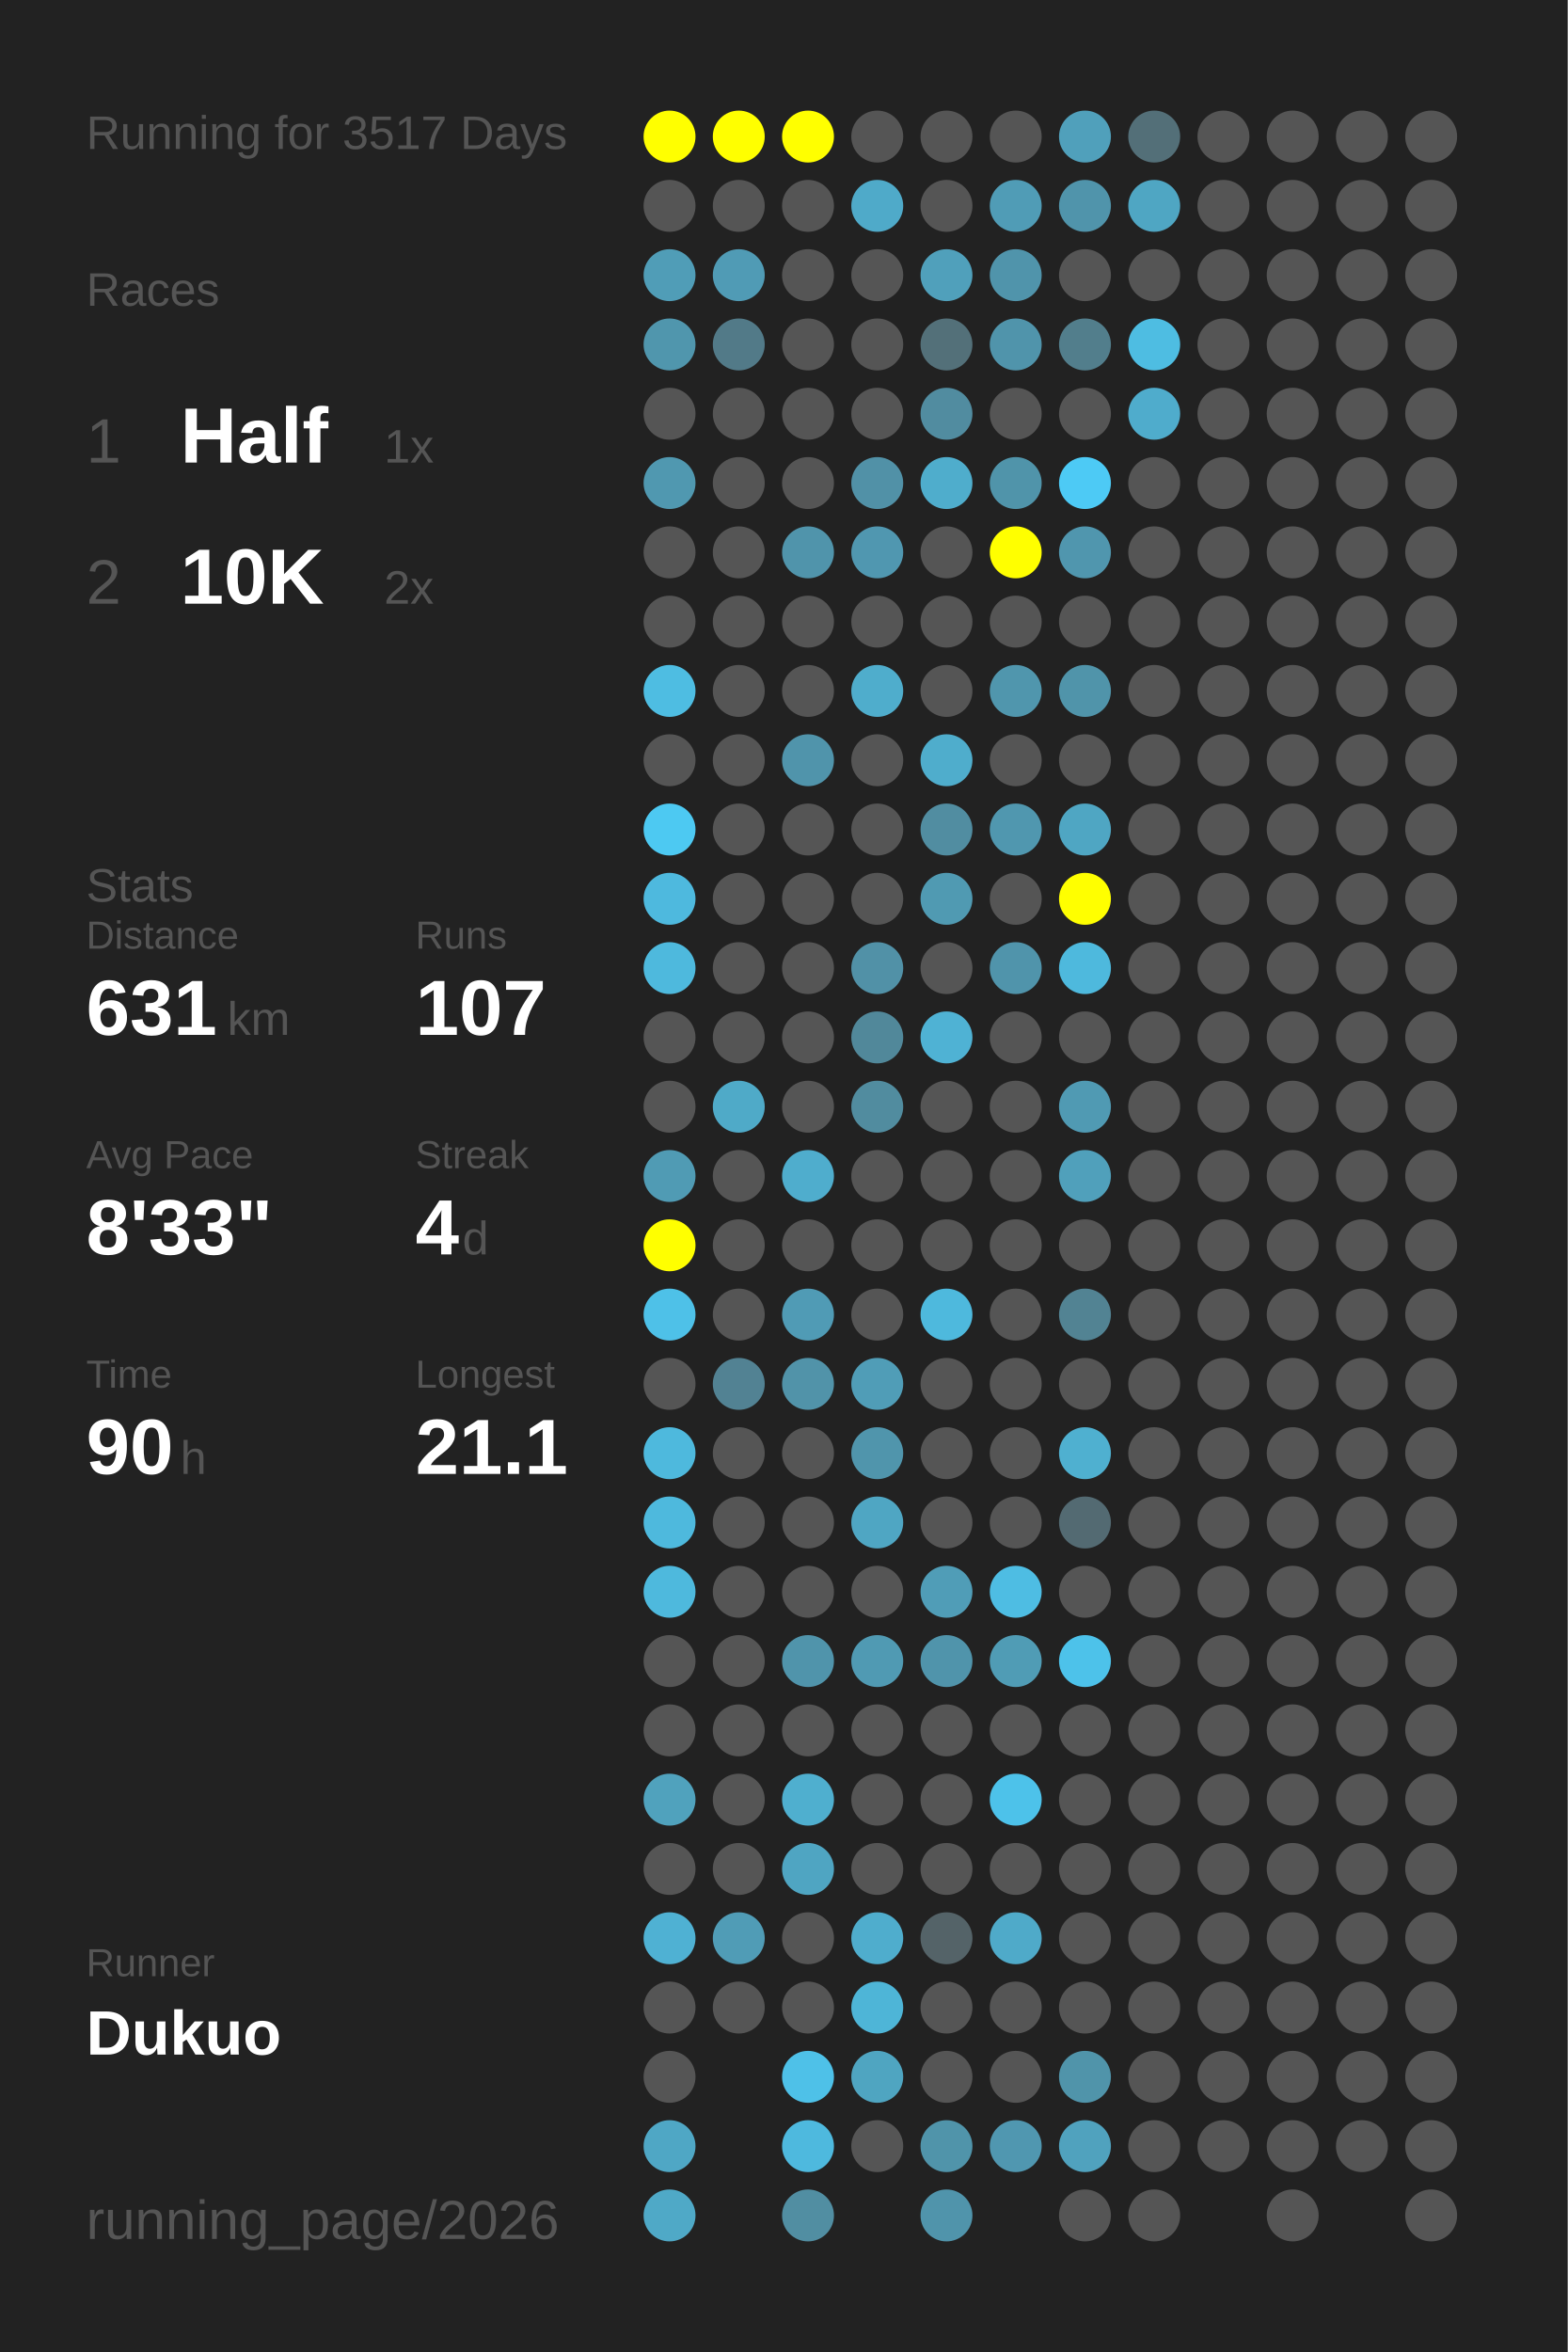
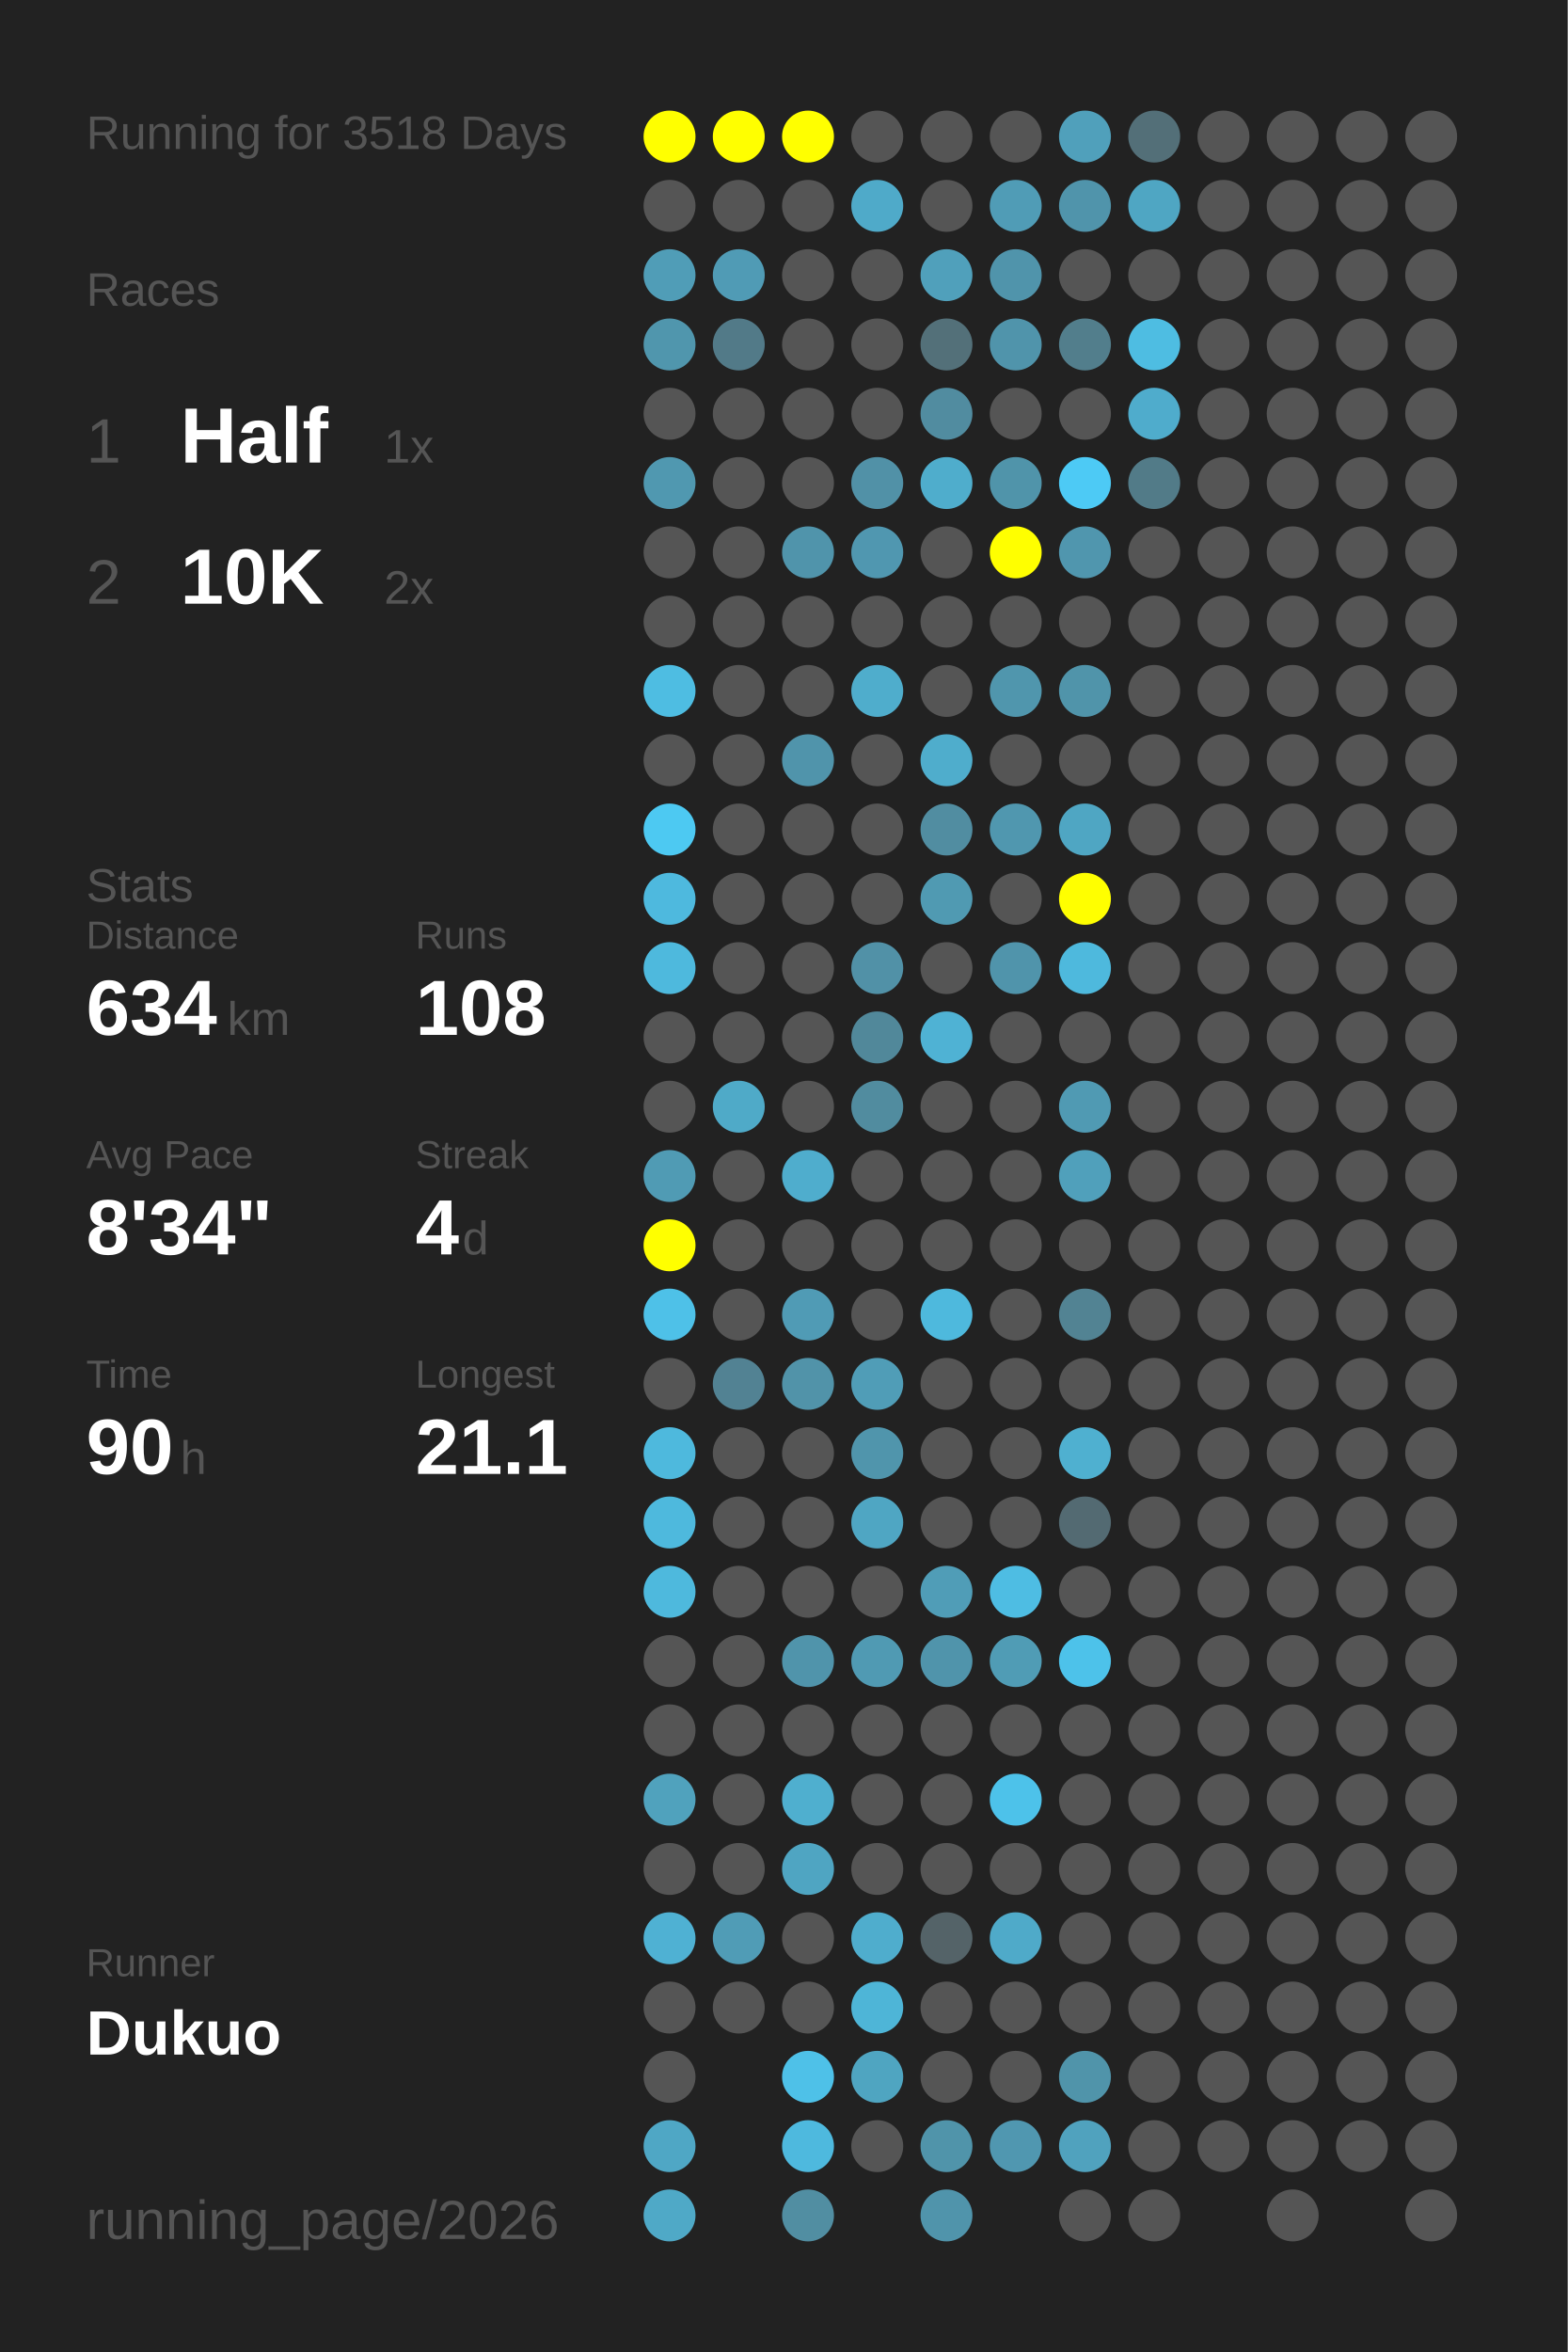
<svg xmlns="http://www.w3.org/2000/svg" baseProfile="full" height="300mm" version="1.1" viewBox="0,0,200,300" width="200mm">
  <defs />
  <rect fill="#222222" height="300" width="200" x="0" y="0" />
-   <text fill="#555555" style="font-size:6px; font-family:Arial;" x="11" y="19">Running for 3517 Days</text>
+   <text fill="#555555" style="font-size:6px; font-family:Arial;" x="11" y="19">Running for 3518 Days</text>
  <text fill="#555555" style="font-size:6px; font-family:Arial;" x="11" y="39">Races</text>
  <text fill="#555555" style="font-size:8px; font-family:Arial;" x="11" y="59">1</text>
  <text fill="#FFFFFF" style="font-size:10px; font-family:Arial; font-weight:bold;" x="23" y="59">Half</text>
  <text fill="#555555" style="font-size:6px; font-family:Arial;" x="49" y="59">1x</text>
  <text fill="#555555" style="font-size:8px; font-family:Arial;" x="11" y="77">2</text>
  <text fill="#FFFFFF" style="font-size:10px; font-family:Arial; font-weight:bold;" x="23" y="77">10K</text>
  <text fill="#555555" style="font-size:6px; font-family:Arial;" x="49" y="77">2x</text>
  <text fill="#555555" style="font-size:6px; font-family:Arial;" x="11" y="115">Stats</text>
  <text fill="#555555" style="font-size:5px; font-family:Arial;" x="11" y="121">Distance</text>
-   <text fill="#FFFFFF" style="font-size:10px; font-family:Arial; font-weight:bold;" x="11" y="132">631</text>
+   <text fill="#FFFFFF" style="font-size:10px; font-family:Arial; font-weight:bold;" x="11" y="132">634</text>
  <text fill="#555555" style="font-size:6px; font-family:Arial;" x="29" y="132">km</text>
  <text fill="#555555" style="font-size:5px; font-family:Arial;" x="53" y="121">Runs</text>
-   <text fill="#FFFFFF" style="font-size:10px; font-family:Arial; font-weight:bold;" x="53" y="132">107</text>
+   <text fill="#FFFFFF" style="font-size:10px; font-family:Arial; font-weight:bold;" x="53" y="132">108</text>
  <text fill="#555555" style="font-size:5px; font-family:Arial;" x="11" y="149">Avg Pace</text>
-   <text fill="#FFFFFF" style="font-size:10px; font-family:Arial; font-weight:bold;" x="11" y="160">8'33"</text>
+   <text fill="#FFFFFF" style="font-size:10px; font-family:Arial; font-weight:bold;" x="11" y="160">8'34"</text>
  <text fill="#555555" style="font-size:5px; font-family:Arial;" x="53" y="149">Streak</text>
  <text fill="#FFFFFF" style="font-size:10px; font-family:Arial; font-weight:bold;" x="53" y="160">4</text>
  <text fill="#555555" style="font-size:6px; font-family:Arial;" x="59" y="160">d</text>
  <text fill="#555555" style="font-size:5px; font-family:Arial;" x="11" y="177">Time</text>
  <text fill="#FFFFFF" style="font-size:10px; font-family:Arial; font-weight:bold;" x="11" y="188">90</text>
  <text fill="#555555" style="font-size:6px; font-family:Arial;" x="23" y="188">h</text>
  <text fill="#555555" style="font-size:5px; font-family:Arial;" x="53" y="177">Longest</text>
  <text fill="#FFFFFF" style="font-size:10px; font-family:Arial; font-weight:bold;" x="53" y="188">21.1</text>
  <text fill="#555555" style="font-size:5px; font-family:Arial;" x="11" y="252.065">Runner</text>
  <text fill="#FFFFFF" style="font-size:8px; font-family:Arial; font-weight:bold;" x="11" y="262.065">Dukuo</text>
  <text fill="#555555" style="font-size:7px; font-family:Arial;" x="11" y="285.581">running_page/2026</text>
  <circle cx="85.417" cy="17.419" fill="#FFFF00" r="3.312" />
  <circle cx="85.417" cy="26.258" fill="#555555" r="3.312" />
  <circle cx="85.417" cy="35.097" fill="#509db7" r="3.312" />
  <circle cx="85.417" cy="43.935" fill="#5096ad" r="3.312" />
  <circle cx="85.417" cy="52.774" fill="#555555" r="3.312" />
  <circle cx="85.417" cy="61.613" fill="#5098b0" r="3.312" />
  <circle cx="85.417" cy="70.452" fill="#555555" r="3.312" />
  <circle cx="85.417" cy="79.29" fill="#555555" r="3.312" />
  <circle cx="85.417" cy="88.129" fill="#4ebde2" r="3.312" />
  <circle cx="85.417" cy="96.968" fill="#555555" r="3.312" />
  <circle cx="85.417" cy="105.806" fill="#4dc9f2" r="3.312" />
  <circle cx="85.417" cy="114.645" fill="#4eb9de" r="3.312" />
  <circle cx="85.417" cy="123.484" fill="#4eb9dd" r="3.312" />
  <circle cx="85.417" cy="132.323" fill="#555555" r="3.312" />
  <circle cx="85.417" cy="141.161" fill="#555555" r="3.312" />
  <circle cx="85.417" cy="150" fill="#509bb4" r="3.312" />
  <circle cx="85.417" cy="158.839" fill="#FFFF00" r="3.312" />
  <circle cx="85.417" cy="167.677" fill="#4ec1e8" r="3.312" />
  <circle cx="85.417" cy="176.516" fill="#555555" r="3.312" />
  <circle cx="85.417" cy="185.355" fill="#4eb9dd" r="3.312" />
  <circle cx="85.417" cy="194.194" fill="#4eb9dd" r="3.312" />
  <circle cx="85.417" cy="203.032" fill="#4eb9dd" r="3.312" />
  <circle cx="85.417" cy="211.871" fill="#555555" r="3.312" />
  <circle cx="85.417" cy="220.71" fill="#555555" r="3.312" />
  <circle cx="85.417" cy="229.548" fill="#50a2bd" r="3.312" />
  <circle cx="85.417" cy="238.387" fill="#555555" r="3.312" />
  <circle cx="85.417" cy="247.226" fill="#4fb1d3" r="3.312" />
  <circle cx="85.417" cy="256.065" fill="#555555" r="3.312" />
  <circle cx="85.417" cy="264.903" fill="#555555" r="3.312" />
  <circle cx="85.417" cy="273.742" fill="#4fa7c5" r="3.312" />
  <circle cx="85.417" cy="282.581" fill="#4fa9c7" r="3.312" />
  <circle cx="94.25" cy="17.419" fill="#FFFF00" r="3.312" />
  <circle cx="94.25" cy="26.258" fill="#555555" r="3.312" />
  <circle cx="94.25" cy="35.097" fill="#509bb5" r="3.312" />
  <circle cx="94.25" cy="43.935" fill="#527a88" r="3.312" />
  <circle cx="94.25" cy="52.774" fill="#555555" r="3.312" />
  <circle cx="94.25" cy="61.613" fill="#555555" r="3.312" />
  <circle cx="94.25" cy="70.452" fill="#555555" r="3.312" />
  <circle cx="94.25" cy="79.29" fill="#555555" r="3.312" />
  <circle cx="94.25" cy="88.129" fill="#555555" r="3.312" />
  <circle cx="94.25" cy="96.968" fill="#555555" r="3.312" />
  <circle cx="94.25" cy="105.806" fill="#555555" r="3.312" />
  <circle cx="94.25" cy="114.645" fill="#555555" r="3.312" />
  <circle cx="94.25" cy="123.484" fill="#555555" r="3.312" />
  <circle cx="94.25" cy="132.323" fill="#555555" r="3.312" />
  <circle cx="94.25" cy="141.161" fill="#4faac8" r="3.312" />
  <circle cx="94.25" cy="150" fill="#555555" r="3.312" />
  <circle cx="94.25" cy="158.839" fill="#555555" r="3.312" />
  <circle cx="94.25" cy="167.677" fill="#555555" r="3.312" />
  <circle cx="94.25" cy="176.516" fill="#528293" r="3.312" />
  <circle cx="94.25" cy="185.355" fill="#555555" r="3.312" />
  <circle cx="94.25" cy="194.194" fill="#555555" r="3.312" />
  <circle cx="94.25" cy="203.032" fill="#555555" r="3.312" />
  <circle cx="94.25" cy="211.871" fill="#555555" r="3.312" />
  <circle cx="94.25" cy="220.71" fill="#555555" r="3.312" />
  <circle cx="94.25" cy="229.548" fill="#555555" r="3.312" />
  <circle cx="94.25" cy="238.387" fill="#555555" r="3.312" />
  <circle cx="94.25" cy="247.226" fill="#509cb6" r="3.312" />
  <circle cx="94.25" cy="256.065" fill="#555555" r="3.312" />
  <circle cx="103.083" cy="17.419" fill="#FFFF00" r="3.312" />
  <circle cx="103.083" cy="26.258" fill="#555555" r="3.312" />
  <circle cx="103.083" cy="35.097" fill="#555555" r="3.312" />
  <circle cx="103.083" cy="43.935" fill="#555555" r="3.312" />
  <circle cx="103.083" cy="52.774" fill="#555555" r="3.312" />
  <circle cx="103.083" cy="61.613" fill="#555555" r="3.312" />
  <circle cx="103.083" cy="70.452" fill="#5094ab" r="3.312" />
  <circle cx="103.083" cy="79.29" fill="#555555" r="3.312" />
  <circle cx="103.083" cy="88.129" fill="#555555" r="3.312" />
  <circle cx="103.083" cy="96.968" fill="#5094ab" r="3.312" />
  <circle cx="103.083" cy="105.806" fill="#555555" r="3.312" />
  <circle cx="103.083" cy="114.645" fill="#555555" r="3.312" />
  <circle cx="103.083" cy="123.484" fill="#555555" r="3.312" />
  <circle cx="103.083" cy="132.323" fill="#555555" r="3.312" />
  <circle cx="103.083" cy="141.161" fill="#555555" r="3.312" />
  <circle cx="103.083" cy="150" fill="#4fadcd" r="3.312" />
  <circle cx="103.083" cy="158.839" fill="#555555" r="3.312" />
  <circle cx="103.083" cy="167.677" fill="#509bb5" r="3.312" />
  <circle cx="103.083" cy="176.516" fill="#5193a9" r="3.312" />
  <circle cx="103.083" cy="185.355" fill="#555555" r="3.312" />
  <circle cx="103.083" cy="194.194" fill="#555555" r="3.312" />
  <circle cx="103.083" cy="203.032" fill="#555555" r="3.312" />
  <circle cx="103.083" cy="211.871" fill="#5094ab" r="3.312" />
  <circle cx="103.083" cy="220.71" fill="#555555" r="3.312" />
  <circle cx="103.083" cy="229.548" fill="#4fafcf" r="3.312" />
  <circle cx="103.083" cy="238.387" fill="#4fa5c2" r="3.312" />
  <circle cx="103.083" cy="247.226" fill="#555555" r="3.312" />
  <circle cx="103.083" cy="256.065" fill="#555555" r="3.312" />
  <circle cx="103.083" cy="264.903" fill="#4ec1e8" r="3.312" />
  <circle cx="103.083" cy="273.742" fill="#4eb9de" r="3.312" />
  <circle cx="103.083" cy="282.581" fill="#518ea2" r="3.312" />
  <circle cx="111.917" cy="17.419" fill="#555555" r="3.312" />
  <circle cx="111.917" cy="26.258" fill="#4faac9" r="3.312" />
  <circle cx="111.917" cy="35.097" fill="#555555" r="3.312" />
  <circle cx="111.917" cy="43.935" fill="#555555" r="3.312" />
  <circle cx="111.917" cy="52.774" fill="#555555" r="3.312" />
  <circle cx="111.917" cy="61.613" fill="#5191a7" r="3.312" />
  <circle cx="111.917" cy="70.452" fill="#5097b0" r="3.312" />
  <circle cx="111.917" cy="79.29" fill="#555555" r="3.312" />
  <circle cx="111.917" cy="88.129" fill="#4fadcc" r="3.312" />
  <circle cx="111.917" cy="96.968" fill="#555555" r="3.312" />
  <circle cx="111.917" cy="105.806" fill="#555555" r="3.312" />
  <circle cx="111.917" cy="114.645" fill="#555555" r="3.312" />
  <circle cx="111.917" cy="123.484" fill="#5191a7" r="3.312" />
  <circle cx="111.917" cy="132.323" fill="#51889a" r="3.312" />
  <circle cx="111.917" cy="141.161" fill="#518c9f" r="3.312" />
  <circle cx="111.917" cy="150" fill="#555555" r="3.312" />
  <circle cx="111.917" cy="158.839" fill="#555555" r="3.312" />
  <circle cx="111.917" cy="167.677" fill="#555555" r="3.312" />
  <circle cx="111.917" cy="176.516" fill="#509db7" r="3.312" />
  <circle cx="111.917" cy="185.355" fill="#5095ac" r="3.312" />
  <circle cx="111.917" cy="194.194" fill="#4fa6c3" r="3.312" />
  <circle cx="111.917" cy="203.032" fill="#555555" r="3.312" />
  <circle cx="111.917" cy="211.871" fill="#509ab3" r="3.312" />
  <circle cx="111.917" cy="220.71" fill="#555555" r="3.312" />
  <circle cx="111.917" cy="229.548" fill="#555555" r="3.312" />
  <circle cx="111.917" cy="238.387" fill="#555555" r="3.312" />
  <circle cx="111.917" cy="247.226" fill="#4fadcd" r="3.312" />
  <circle cx="111.917" cy="256.065" fill="#4eb5d7" r="3.312" />
  <circle cx="111.917" cy="264.903" fill="#4fa5c1" r="3.312" />
  <circle cx="111.917" cy="273.742" fill="#555555" r="3.312" />
  <circle cx="120.75" cy="17.419" fill="#555555" r="3.312" />
  <circle cx="120.75" cy="26.258" fill="#555555" r="3.312" />
  <circle cx="120.75" cy="35.097" fill="#50a0bb" r="3.312" />
  <circle cx="120.75" cy="43.935" fill="#537079" r="3.312" />
  <circle cx="120.75" cy="52.774" fill="#518ca0" r="3.312" />
  <circle cx="120.75" cy="61.613" fill="#4fadcc" r="3.312" />
  <circle cx="120.75" cy="70.452" fill="#555555" r="3.312" />
  <circle cx="120.75" cy="79.29" fill="#555555" r="3.312" />
  <circle cx="120.75" cy="88.129" fill="#555555" r="3.312" />
  <circle cx="120.75" cy="96.968" fill="#4fadcc" r="3.312" />
  <circle cx="120.75" cy="105.806" fill="#518da1" r="3.312" />
  <circle cx="120.75" cy="114.645" fill="#509ab2" r="3.312" />
  <circle cx="120.75" cy="123.484" fill="#555555" r="3.312" />
  <circle cx="120.75" cy="132.323" fill="#4fb2d4" r="3.312" />
  <circle cx="120.75" cy="141.161" fill="#555555" r="3.312" />
  <circle cx="120.75" cy="150" fill="#555555" r="3.312" />
  <circle cx="120.75" cy="158.839" fill="#555555" r="3.312" />
  <circle cx="120.75" cy="167.677" fill="#4eb9dd" r="3.312" />
  <circle cx="120.75" cy="176.516" fill="#555555" r="3.312" />
  <circle cx="120.75" cy="185.355" fill="#555555" r="3.312" />
  <circle cx="120.75" cy="194.194" fill="#555555" r="3.312" />
  <circle cx="120.75" cy="203.032" fill="#509db7" r="3.312" />
  <circle cx="120.75" cy="211.871" fill="#5094ab" r="3.312" />
  <circle cx="120.75" cy="220.71" fill="#555555" r="3.312" />
  <circle cx="120.75" cy="229.548" fill="#555555" r="3.312" />
  <circle cx="120.75" cy="238.387" fill="#555555" r="3.312" />
  <circle cx="120.75" cy="247.226" fill="#546368" r="3.312" />
  <circle cx="120.75" cy="256.065" fill="#555555" r="3.312" />
  <circle cx="120.75" cy="264.903" fill="#555555" r="3.312" />
  <circle cx="120.75" cy="273.742" fill="#5094aa" r="3.312" />
  <circle cx="120.75" cy="282.581" fill="#5094ab" r="3.312" />
  <circle cx="129.583" cy="17.419" fill="#555555" r="3.312" />
  <circle cx="129.583" cy="26.258" fill="#509cb6" r="3.312" />
  <circle cx="129.583" cy="35.097" fill="#5094ab" r="3.312" />
  <circle cx="129.583" cy="43.935" fill="#5094ab" r="3.312" />
  <circle cx="129.583" cy="52.774" fill="#555555" r="3.312" />
  <circle cx="129.583" cy="61.613" fill="#5094aa" r="3.312" />
  <circle cx="129.583" cy="70.452" fill="#FFFF00" r="3.312" />
  <circle cx="129.583" cy="79.29" fill="#555555" r="3.312" />
  <circle cx="129.583" cy="88.129" fill="#5096ad" r="3.312" />
  <circle cx="129.583" cy="96.968" fill="#555555" r="3.312" />
  <circle cx="129.583" cy="105.806" fill="#5097af" r="3.312" />
  <circle cx="129.583" cy="114.645" fill="#555555" r="3.312" />
  <circle cx="129.583" cy="123.484" fill="#5094ab" r="3.312" />
  <circle cx="129.583" cy="132.323" fill="#555555" r="3.312" />
  <circle cx="129.583" cy="141.161" fill="#555555" r="3.312" />
  <circle cx="129.583" cy="150" fill="#555555" r="3.312" />
  <circle cx="129.583" cy="158.839" fill="#555555" r="3.312" />
  <circle cx="129.583" cy="167.677" fill="#555555" r="3.312" />
  <circle cx="129.583" cy="176.516" fill="#555555" r="3.312" />
  <circle cx="129.583" cy="185.355" fill="#555555" r="3.312" />
  <circle cx="129.583" cy="194.194" fill="#555555" r="3.312" />
  <circle cx="129.583" cy="203.032" fill="#4ebde3" r="3.312" />
  <circle cx="129.583" cy="211.871" fill="#509cb5" r="3.312" />
  <circle cx="129.583" cy="220.71" fill="#555555" r="3.312" />
  <circle cx="129.583" cy="229.548" fill="#4dc2ea" r="3.312" />
  <circle cx="129.583" cy="238.387" fill="#555555" r="3.312" />
  <circle cx="129.583" cy="247.226" fill="#4faac9" r="3.312" />
  <circle cx="129.583" cy="256.065" fill="#555555" r="3.312" />
  <circle cx="129.583" cy="264.903" fill="#555555" r="3.312" />
  <circle cx="129.583" cy="273.742" fill="#5097b0" r="3.312" />
  <circle cx="138.417" cy="17.419" fill="#50a0bb" r="3.312" />
  <circle cx="138.417" cy="26.258" fill="#5094ab" r="3.312" />
  <circle cx="138.417" cy="35.097" fill="#555555" r="3.312" />
  <circle cx="138.417" cy="43.935" fill="#527e8c" r="3.312" />
  <circle cx="138.417" cy="52.774" fill="#555555" r="3.312" />
  <circle cx="138.417" cy="61.613" fill="#4dcaf5" r="3.312" />
  <circle cx="138.417" cy="70.452" fill="#5096ae" r="3.312" />
  <circle cx="138.417" cy="79.29" fill="#555555" r="3.312" />
  <circle cx="138.417" cy="88.129" fill="#5094aa" r="3.312" />
  <circle cx="138.417" cy="96.968" fill="#555555" r="3.312" />
  <circle cx="138.417" cy="105.806" fill="#4fa6c3" r="3.312" />
  <circle cx="138.417" cy="114.645" fill="#FFFF00" r="3.312" />
  <circle cx="138.417" cy="123.484" fill="#4eb9dd" r="3.312" />
  <circle cx="138.417" cy="132.323" fill="#555555" r="3.312" />
  <circle cx="138.417" cy="141.161" fill="#509ab3" r="3.312" />
  <circle cx="138.417" cy="150" fill="#50a0bb" r="3.312" />
  <circle cx="138.417" cy="158.839" fill="#555555" r="3.312" />
  <circle cx="138.417" cy="167.677" fill="#528393" r="3.312" />
  <circle cx="138.417" cy="176.516" fill="#555555" r="3.312" />
  <circle cx="138.417" cy="185.355" fill="#4fb0d0" r="3.312" />
  <circle cx="138.417" cy="194.194" fill="#536a72" r="3.312" />
  <circle cx="138.417" cy="203.032" fill="#555555" r="3.312" />
  <circle cx="138.417" cy="211.871" fill="#4dc2ea" r="3.312" />
  <circle cx="138.417" cy="220.71" fill="#555555" r="3.312" />
  <circle cx="138.417" cy="229.548" fill="#555555" r="3.312" />
  <circle cx="138.417" cy="238.387" fill="#555555" r="3.312" />
  <circle cx="138.417" cy="247.226" fill="#555555" r="3.312" />
  <circle cx="138.417" cy="256.065" fill="#555555" r="3.312" />
  <circle cx="138.417" cy="264.903" fill="#5094aa" r="3.312" />
  <circle cx="138.417" cy="273.742" fill="#50a2be" r="3.312" />
  <circle cx="138.417" cy="282.581" fill="#555555" r="3.312" />
  <circle cx="147.25" cy="17.419" fill="#536f78" r="3.312" />
  <circle cx="147.25" cy="26.258" fill="#4fa6c3" r="3.312" />
  <circle cx="147.25" cy="35.097" fill="#555555" r="3.312" />
  <circle cx="147.25" cy="43.935" fill="#4ebde2" r="3.312" />
  <circle cx="147.25" cy="52.774" fill="#4faccc" r="3.312" />
-   <circle cx="147.25" cy="61.613" fill="#555555" r="3.312" />
+   <circle cx="147.25" cy="61.613" fill="#527b88" r="3.312" />
  <circle cx="147.25" cy="70.452" fill="#555555" r="3.312" />
  <circle cx="147.25" cy="79.29" fill="#555555" r="3.312" />
  <circle cx="147.25" cy="88.129" fill="#555555" r="3.312" />
  <circle cx="147.25" cy="96.968" fill="#555555" r="3.312" />
  <circle cx="147.25" cy="105.806" fill="#555555" r="3.312" />
  <circle cx="147.25" cy="114.645" fill="#555555" r="3.312" />
  <circle cx="147.25" cy="123.484" fill="#555555" r="3.312" />
  <circle cx="147.25" cy="132.323" fill="#555555" r="3.312" />
  <circle cx="147.25" cy="141.161" fill="#555555" r="3.312" />
  <circle cx="147.25" cy="150" fill="#555555" r="3.312" />
  <circle cx="147.25" cy="158.839" fill="#555555" r="3.312" />
  <circle cx="147.25" cy="167.677" fill="#555555" r="3.312" />
  <circle cx="147.25" cy="176.516" fill="#555555" r="3.312" />
  <circle cx="147.25" cy="185.355" fill="#555555" r="3.312" />
  <circle cx="147.25" cy="194.194" fill="#555555" r="3.312" />
  <circle cx="147.25" cy="203.032" fill="#555555" r="3.312" />
  <circle cx="147.25" cy="211.871" fill="#555555" r="3.312" />
  <circle cx="147.25" cy="220.71" fill="#555555" r="3.312" />
  <circle cx="147.25" cy="229.548" fill="#555555" r="3.312" />
  <circle cx="147.25" cy="238.387" fill="#555555" r="3.312" />
  <circle cx="147.25" cy="247.226" fill="#555555" r="3.312" />
  <circle cx="147.25" cy="256.065" fill="#555555" r="3.312" />
  <circle cx="147.25" cy="264.903" fill="#555555" r="3.312" />
  <circle cx="147.25" cy="273.742" fill="#555555" r="3.312" />
  <circle cx="147.25" cy="282.581" fill="#555555" r="3.312" />
  <circle cx="156.083" cy="17.419" fill="#555555" r="3.312" />
  <circle cx="156.083" cy="26.258" fill="#555555" r="3.312" />
  <circle cx="156.083" cy="35.097" fill="#555555" r="3.312" />
  <circle cx="156.083" cy="43.935" fill="#555555" r="3.312" />
  <circle cx="156.083" cy="52.774" fill="#555555" r="3.312" />
  <circle cx="156.083" cy="61.613" fill="#555555" r="3.312" />
  <circle cx="156.083" cy="70.452" fill="#555555" r="3.312" />
  <circle cx="156.083" cy="79.29" fill="#555555" r="3.312" />
  <circle cx="156.083" cy="88.129" fill="#555555" r="3.312" />
  <circle cx="156.083" cy="96.968" fill="#555555" r="3.312" />
  <circle cx="156.083" cy="105.806" fill="#555555" r="3.312" />
  <circle cx="156.083" cy="114.645" fill="#555555" r="3.312" />
  <circle cx="156.083" cy="123.484" fill="#555555" r="3.312" />
  <circle cx="156.083" cy="132.323" fill="#555555" r="3.312" />
  <circle cx="156.083" cy="141.161" fill="#555555" r="3.312" />
  <circle cx="156.083" cy="150" fill="#555555" r="3.312" />
  <circle cx="156.083" cy="158.839" fill="#555555" r="3.312" />
  <circle cx="156.083" cy="167.677" fill="#555555" r="3.312" />
  <circle cx="156.083" cy="176.516" fill="#555555" r="3.312" />
  <circle cx="156.083" cy="185.355" fill="#555555" r="3.312" />
  <circle cx="156.083" cy="194.194" fill="#555555" r="3.312" />
  <circle cx="156.083" cy="203.032" fill="#555555" r="3.312" />
  <circle cx="156.083" cy="211.871" fill="#555555" r="3.312" />
  <circle cx="156.083" cy="220.71" fill="#555555" r="3.312" />
  <circle cx="156.083" cy="229.548" fill="#555555" r="3.312" />
  <circle cx="156.083" cy="238.387" fill="#555555" r="3.312" />
  <circle cx="156.083" cy="247.226" fill="#555555" r="3.312" />
  <circle cx="156.083" cy="256.065" fill="#555555" r="3.312" />
  <circle cx="156.083" cy="264.903" fill="#555555" r="3.312" />
  <circle cx="156.083" cy="273.742" fill="#555555" r="3.312" />
  <circle cx="164.917" cy="17.419" fill="#555555" r="3.312" />
  <circle cx="164.917" cy="26.258" fill="#555555" r="3.312" />
  <circle cx="164.917" cy="35.097" fill="#555555" r="3.312" />
  <circle cx="164.917" cy="43.935" fill="#555555" r="3.312" />
  <circle cx="164.917" cy="52.774" fill="#555555" r="3.312" />
  <circle cx="164.917" cy="61.613" fill="#555555" r="3.312" />
  <circle cx="164.917" cy="70.452" fill="#555555" r="3.312" />
  <circle cx="164.917" cy="79.29" fill="#555555" r="3.312" />
  <circle cx="164.917" cy="88.129" fill="#555555" r="3.312" />
  <circle cx="164.917" cy="96.968" fill="#555555" r="3.312" />
  <circle cx="164.917" cy="105.806" fill="#555555" r="3.312" />
  <circle cx="164.917" cy="114.645" fill="#555555" r="3.312" />
  <circle cx="164.917" cy="123.484" fill="#555555" r="3.312" />
  <circle cx="164.917" cy="132.323" fill="#555555" r="3.312" />
  <circle cx="164.917" cy="141.161" fill="#555555" r="3.312" />
  <circle cx="164.917" cy="150" fill="#555555" r="3.312" />
  <circle cx="164.917" cy="158.839" fill="#555555" r="3.312" />
  <circle cx="164.917" cy="167.677" fill="#555555" r="3.312" />
  <circle cx="164.917" cy="176.516" fill="#555555" r="3.312" />
  <circle cx="164.917" cy="185.355" fill="#555555" r="3.312" />
  <circle cx="164.917" cy="194.194" fill="#555555" r="3.312" />
  <circle cx="164.917" cy="203.032" fill="#555555" r="3.312" />
  <circle cx="164.917" cy="211.871" fill="#555555" r="3.312" />
  <circle cx="164.917" cy="220.71" fill="#555555" r="3.312" />
  <circle cx="164.917" cy="229.548" fill="#555555" r="3.312" />
  <circle cx="164.917" cy="238.387" fill="#555555" r="3.312" />
  <circle cx="164.917" cy="247.226" fill="#555555" r="3.312" />
  <circle cx="164.917" cy="256.065" fill="#555555" r="3.312" />
  <circle cx="164.917" cy="264.903" fill="#555555" r="3.312" />
  <circle cx="164.917" cy="273.742" fill="#555555" r="3.312" />
  <circle cx="164.917" cy="282.581" fill="#555555" r="3.312" />
  <circle cx="173.75" cy="17.419" fill="#555555" r="3.312" />
  <circle cx="173.75" cy="26.258" fill="#555555" r="3.312" />
  <circle cx="173.75" cy="35.097" fill="#555555" r="3.312" />
  <circle cx="173.75" cy="43.935" fill="#555555" r="3.312" />
  <circle cx="173.75" cy="52.774" fill="#555555" r="3.312" />
  <circle cx="173.75" cy="61.613" fill="#555555" r="3.312" />
  <circle cx="173.75" cy="70.452" fill="#555555" r="3.312" />
  <circle cx="173.75" cy="79.29" fill="#555555" r="3.312" />
  <circle cx="173.75" cy="88.129" fill="#555555" r="3.312" />
  <circle cx="173.75" cy="96.968" fill="#555555" r="3.312" />
  <circle cx="173.75" cy="105.806" fill="#555555" r="3.312" />
  <circle cx="173.75" cy="114.645" fill="#555555" r="3.312" />
  <circle cx="173.75" cy="123.484" fill="#555555" r="3.312" />
  <circle cx="173.75" cy="132.323" fill="#555555" r="3.312" />
  <circle cx="173.75" cy="141.161" fill="#555555" r="3.312" />
  <circle cx="173.75" cy="150" fill="#555555" r="3.312" />
  <circle cx="173.75" cy="158.839" fill="#555555" r="3.312" />
  <circle cx="173.75" cy="167.677" fill="#555555" r="3.312" />
  <circle cx="173.75" cy="176.516" fill="#555555" r="3.312" />
  <circle cx="173.75" cy="185.355" fill="#555555" r="3.312" />
  <circle cx="173.75" cy="194.194" fill="#555555" r="3.312" />
  <circle cx="173.75" cy="203.032" fill="#555555" r="3.312" />
  <circle cx="173.75" cy="211.871" fill="#555555" r="3.312" />
  <circle cx="173.75" cy="220.71" fill="#555555" r="3.312" />
  <circle cx="173.75" cy="229.548" fill="#555555" r="3.312" />
  <circle cx="173.75" cy="238.387" fill="#555555" r="3.312" />
  <circle cx="173.75" cy="247.226" fill="#555555" r="3.312" />
  <circle cx="173.75" cy="256.065" fill="#555555" r="3.312" />
  <circle cx="173.75" cy="264.903" fill="#555555" r="3.312" />
  <circle cx="173.75" cy="273.742" fill="#555555" r="3.312" />
  <circle cx="182.583" cy="17.419" fill="#555555" r="3.312" />
  <circle cx="182.583" cy="26.258" fill="#555555" r="3.312" />
  <circle cx="182.583" cy="35.097" fill="#555555" r="3.312" />
  <circle cx="182.583" cy="43.935" fill="#555555" r="3.312" />
  <circle cx="182.583" cy="52.774" fill="#555555" r="3.312" />
  <circle cx="182.583" cy="61.613" fill="#555555" r="3.312" />
  <circle cx="182.583" cy="70.452" fill="#555555" r="3.312" />
  <circle cx="182.583" cy="79.29" fill="#555555" r="3.312" />
  <circle cx="182.583" cy="88.129" fill="#555555" r="3.312" />
  <circle cx="182.583" cy="96.968" fill="#555555" r="3.312" />
  <circle cx="182.583" cy="105.806" fill="#555555" r="3.312" />
  <circle cx="182.583" cy="114.645" fill="#555555" r="3.312" />
  <circle cx="182.583" cy="123.484" fill="#555555" r="3.312" />
  <circle cx="182.583" cy="132.323" fill="#555555" r="3.312" />
  <circle cx="182.583" cy="141.161" fill="#555555" r="3.312" />
  <circle cx="182.583" cy="150" fill="#555555" r="3.312" />
  <circle cx="182.583" cy="158.839" fill="#555555" r="3.312" />
  <circle cx="182.583" cy="167.677" fill="#555555" r="3.312" />
  <circle cx="182.583" cy="176.516" fill="#555555" r="3.312" />
  <circle cx="182.583" cy="185.355" fill="#555555" r="3.312" />
  <circle cx="182.583" cy="194.194" fill="#555555" r="3.312" />
  <circle cx="182.583" cy="203.032" fill="#555555" r="3.312" />
  <circle cx="182.583" cy="211.871" fill="#555555" r="3.312" />
  <circle cx="182.583" cy="220.71" fill="#555555" r="3.312" />
  <circle cx="182.583" cy="229.548" fill="#555555" r="3.312" />
  <circle cx="182.583" cy="238.387" fill="#555555" r="3.312" />
  <circle cx="182.583" cy="247.226" fill="#555555" r="3.312" />
  <circle cx="182.583" cy="256.065" fill="#555555" r="3.312" />
  <circle cx="182.583" cy="264.903" fill="#555555" r="3.312" />
  <circle cx="182.583" cy="273.742" fill="#555555" r="3.312" />
  <circle cx="182.583" cy="282.581" fill="#555555" r="3.312" />
</svg>
